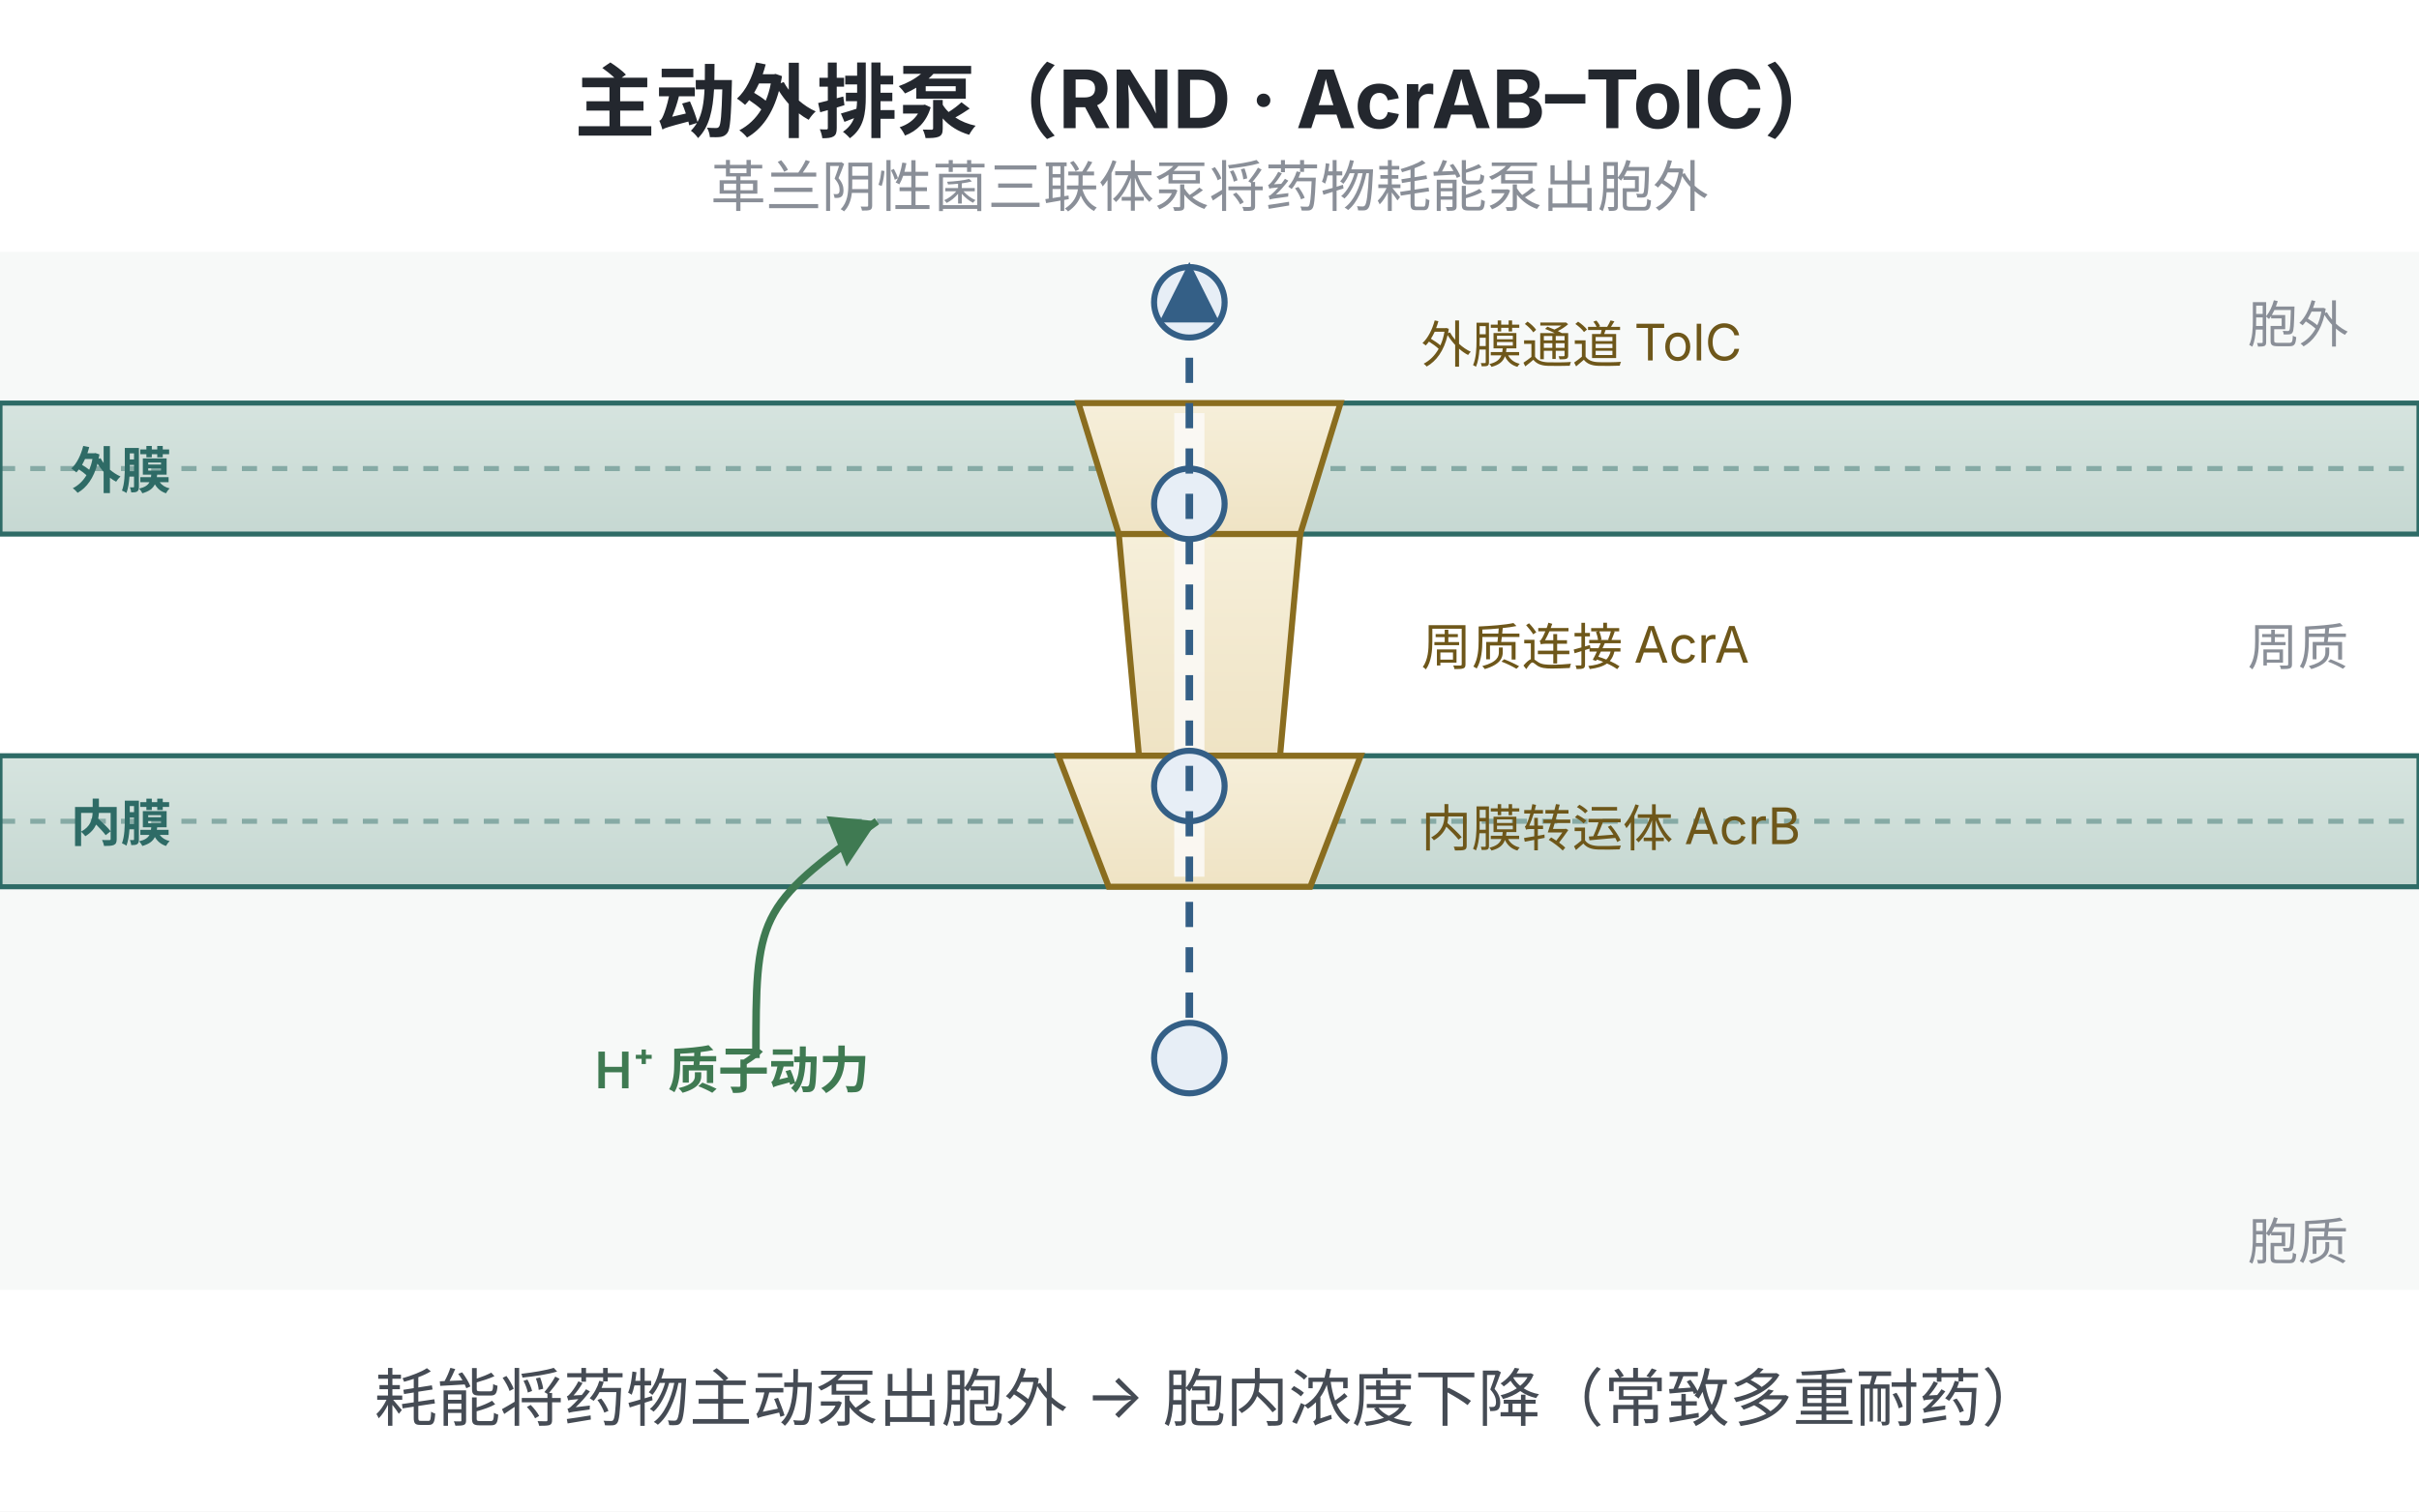
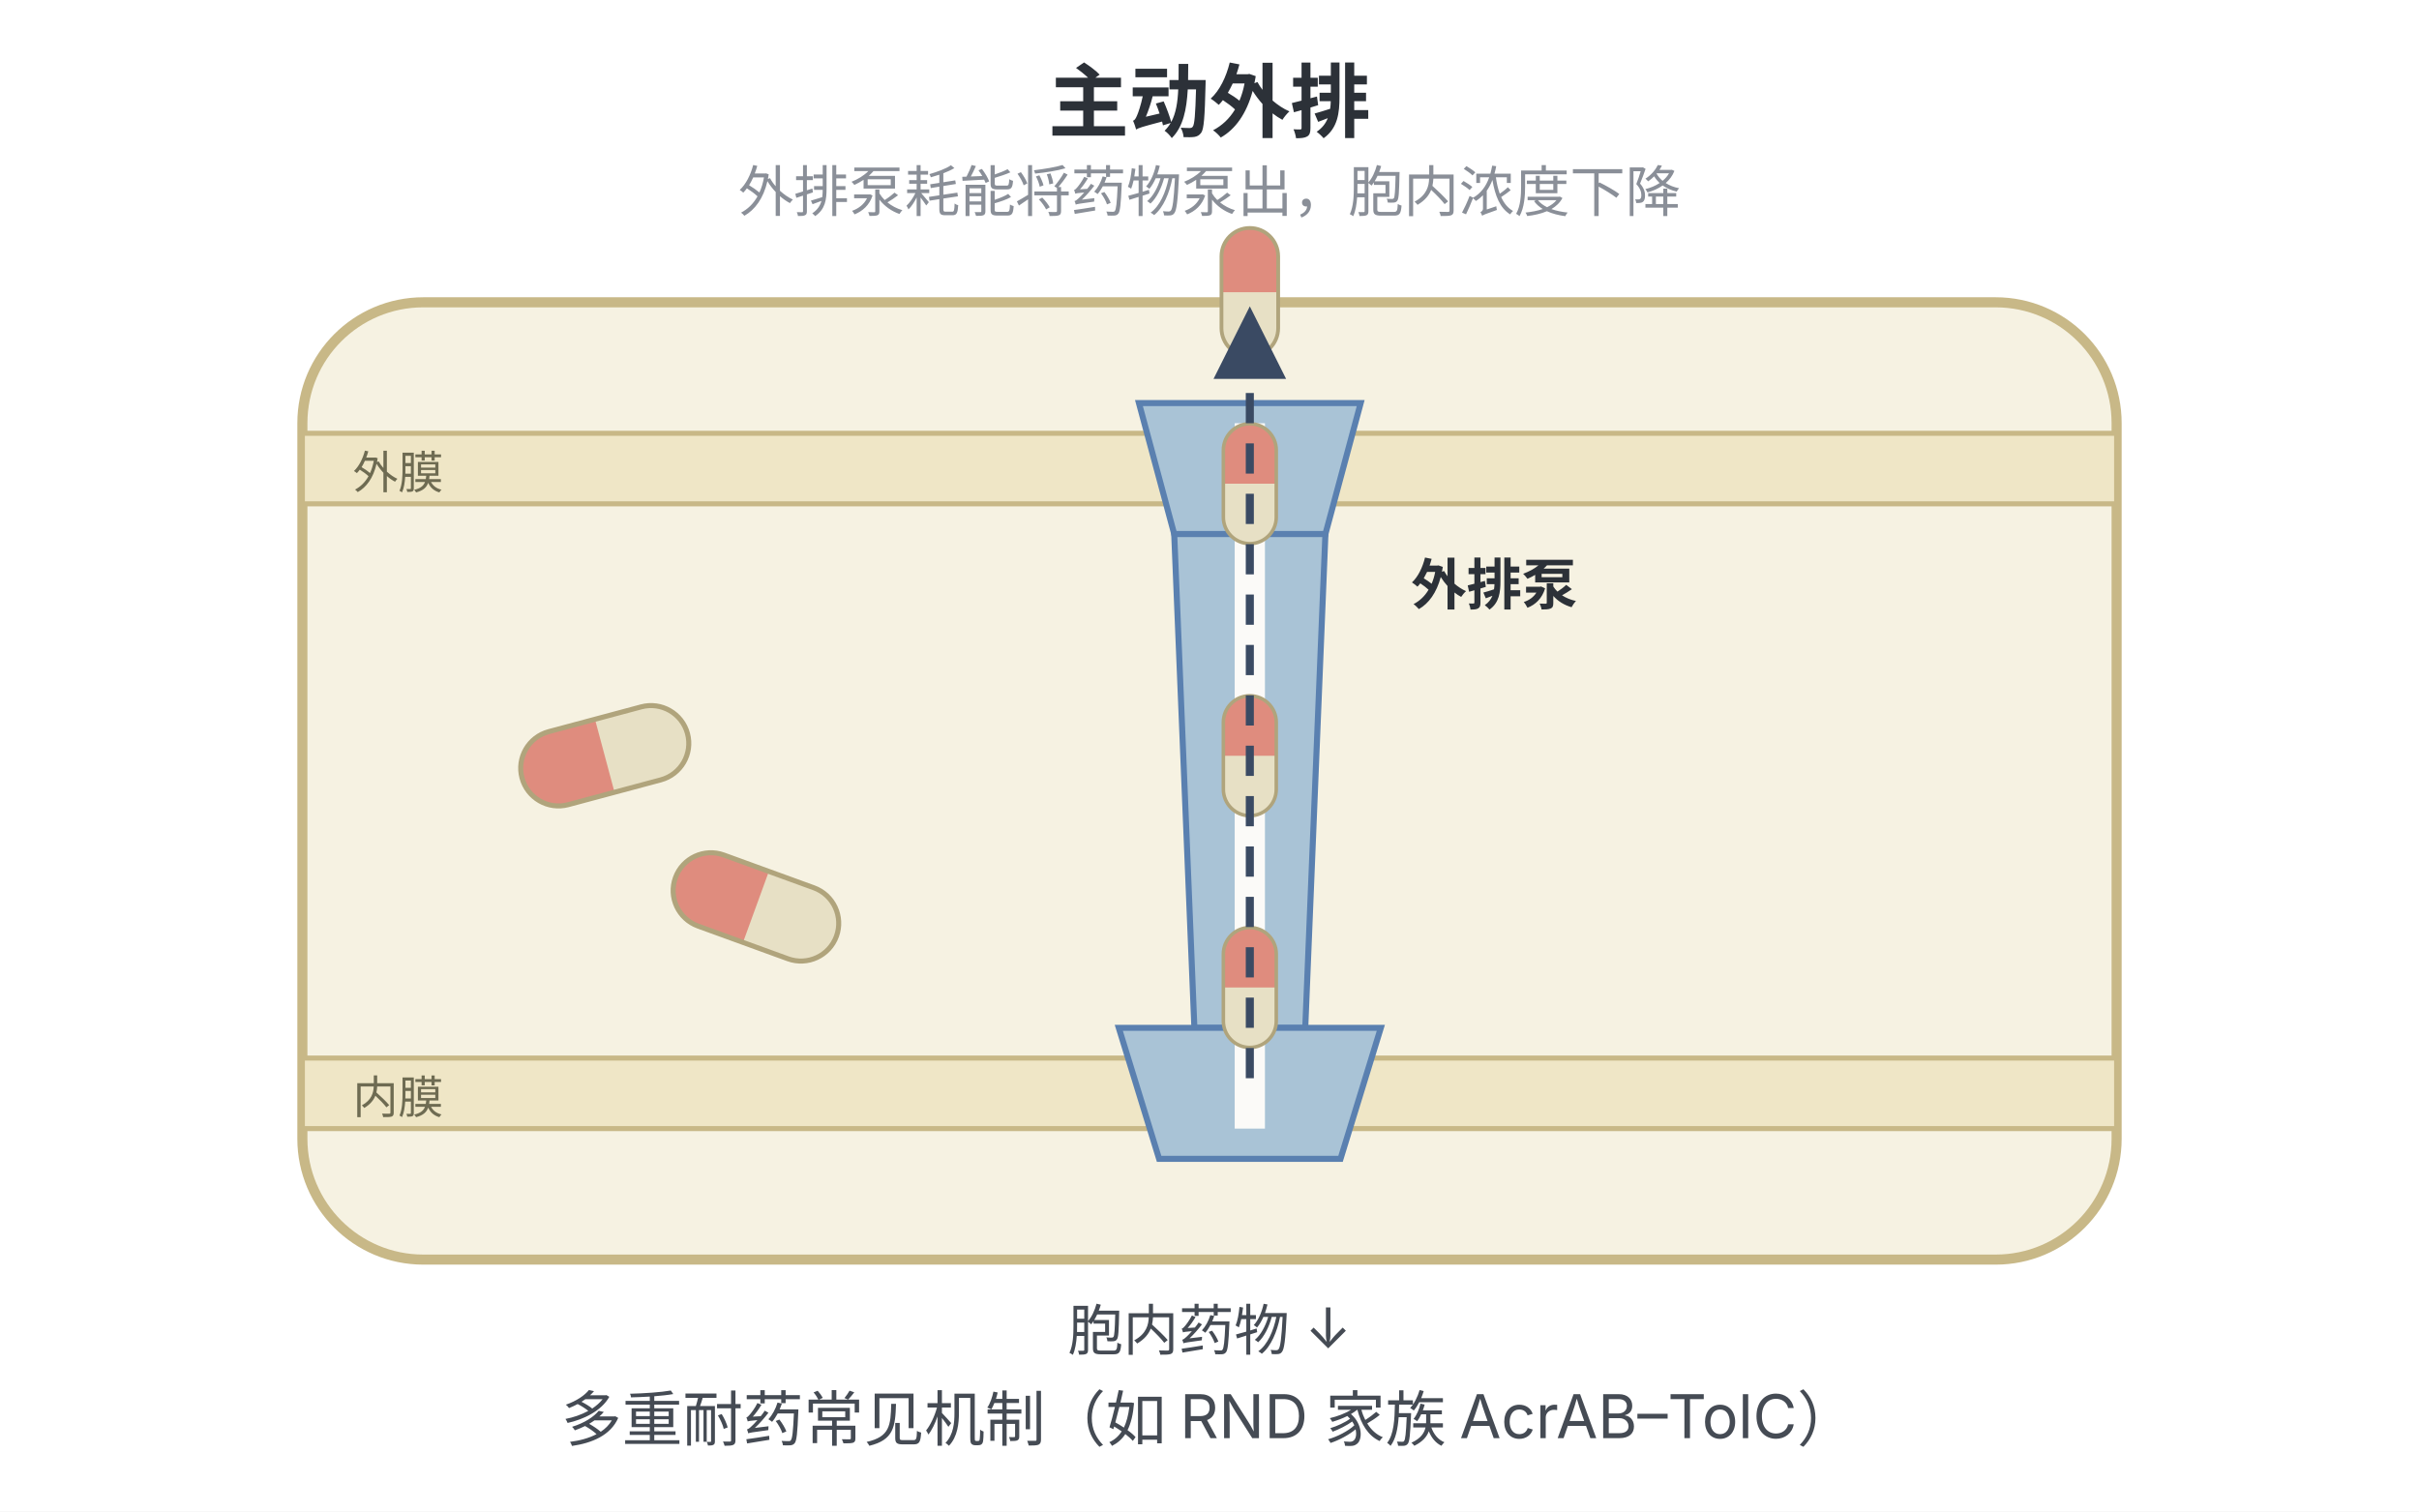
<svg xmlns="http://www.w3.org/2000/svg" viewBox="0 0 480 300" font-family="-apple-system,'PingFang SC','Microsoft YaHei',sans-serif">
  <defs>
-     <linearGradient id="efPump" x1="0" y1="0" x2="0" y2="1">
-       <stop offset="0" stop-color="#f6efda" />
-       <stop offset="1" stop-color="#efe3c4" />
-     </linearGradient>
-     <linearGradient id="efBilayer" x1="0" y1="0" x2="0" y2="1">
-       <stop offset="0" stop-color="#d6e4df" />
-       <stop offset="1" stop-color="#c6d8d2" />
-     </linearGradient>
+     <clipPath id="cap">
+       <rect x="-17" y="-7.5" width="34" height="15" rx="7.5" />
+     </clipPath>
+     <marker id="arr" markerWidth="9" markerHeight="9" refX="7" refY="4.5" orient="auto">
+       <path d="M0,0 L9,4.5 L0,9 z" fill="#3a4a63" />
+     </marker>
+     <marker id="arrG" markerWidth="9" markerHeight="9" refX="7" refY="4.5" orient="auto">
+       <path d="M0,0 L9,4.5 L0,9 z" fill="#3f7a52" />
+     </marker>
  </defs>
  <rect width="480" height="300" fill="#ffffff" />
-   <text x="240" y="26" text-anchor="middle" font-size="16" font-weight="700" fill="#23272e">主动外排泵（RND · AcrAB–TolC）</text>
-   <text x="240" y="41" text-anchor="middle" font-size="11" fill="#8a8f98">革兰阴性菌三联体泵将药物耗能泵出胞外</text>
-   <rect x="0" y="50" width="480" height="30" fill="#f7f9f8" />
-   <rect x="0" y="176" width="480" height="80" fill="#f7f9f8" />
-   <text x="466" y="68" text-anchor="end" font-size="10" fill="#8a8f98">胞外</text>
-   <text x="466" y="132" text-anchor="end" font-size="10" fill="#8a8f98">周质</text>
-   <text x="466" y="250" text-anchor="end" font-size="10" fill="#8a8f98">胞质</text>
-   <rect x="0" y="80" width="480" height="26" fill="url(#efBilayer)" stroke="#2e6b66" stroke-width="1" />
-   <line x1="0" y1="93" x2="480" y2="93" stroke="#2e6b66" stroke-dasharray="3 3" opacity="0.45" />
-   <text x="14" y="97" font-size="10" fill="#2e6b66" font-weight="600">外膜</text>
-   <rect x="0" y="150" width="480" height="26" fill="url(#efBilayer)" stroke="#2e6b66" stroke-width="1" />
-   <line x1="0" y1="163" x2="480" y2="163" stroke="#2e6b66" stroke-dasharray="3 3" opacity="0.45" />
-   <text x="14" y="167" font-size="10" fill="#2e6b66" font-weight="600">内膜</text>
-   <g fill="url(#efPump)" stroke="#8a6d1f" stroke-width="1.2">
-     <path d="M214,80 h52 l-8,26 h-36 z" />
-     <path d="M222,106 h36 l-4,44 h-28 z" />
-     <path d="M210,150 h60 l-10,26 h-40 z" />
+   <text x="240" y="26" font-size="16" fill="#2c3138" text-anchor="middle" font-weight="700">主动外排</text>
+   <text x="240" y="42" font-size="11" fill="#8a8f98" text-anchor="middle">外排泵耗能将药物泵出，胞内浓度下降</text>
+   <rect x="60" y="60" width="360" height="190" rx="24" fill="#f6f2e2" stroke="#c8b887" stroke-width="2" />
+   <rect x="60" y="86" width="360" height="14" fill="#efe6c6" stroke="#c8b887" />
+   <text x="70" y="97" font-size="9" fill="#6e6b52" text-anchor="start">外膜</text>
+   <rect x="60" y="210" width="360" height="14" fill="#efe6c6" stroke="#c8b887" />
+   <text x="70" y="221" font-size="9" fill="#6e6b52" text-anchor="start">内膜</text>
+   <g fill="#a9c3d6" stroke="#5a80b0" stroke-width="1.2">
+     <path d="M226,80 h44 l-7,26 h-30 z" />
+     <path d="M233,106 h30 l-4,98 h-22 z" />
+     <path d="M222,204 h52 l-8,26 h-36 z" />
  </g>
-   <path d="M236,82 v92" stroke="#fbfaf8" stroke-width="6" opacity="0.85" />
-   <text x="282" y="72" font-size="10" fill="#6e571a">外膜通道 TolC</text>
-   <text x="282" y="132" font-size="10" fill="#6e571a">周质连接 AcrA</text>
-   <text x="282" y="168" font-size="10" fill="#6e571a">内膜转运体 AcrB</text>
-   <g fill="#e7eef6" stroke="#345f86" stroke-width="1.2">
-     <circle cx="236" cy="210" r="7" />
-     <circle cx="236" cy="156" r="7" />
-     <circle cx="236" cy="100" r="7" />
-     <circle cx="236" cy="60" r="7" />
+   <path d="M248,84 v140" stroke="#fbfaf8" stroke-width="6" />
+   <text x="280" y="120" font-size="11" fill="#2c3138" text-anchor="start" font-weight="600">外排泵</text>
+   <g>
+     <g transform="translate(248,196) rotate(90) scale(0.7)">
+       <rect x="-17" y="-7.5" width="34" height="15" rx="7.5" fill="#e7e0c5" />
+       <rect x="-17" y="-7.5" width="17" height="15" fill="#df8c7e" clip-path="url(#cap)" />
+       <rect x="-17" y="-7.5" width="34" height="15" rx="7.5" fill="none" stroke="#b0a47c" stroke-width="1" />
+     </g>
+     <g transform="translate(248,150) rotate(90) scale(0.7)">
+       <rect x="-17" y="-7.5" width="34" height="15" rx="7.5" fill="#e7e0c5" />
+       <rect x="-17" y="-7.5" width="17" height="15" fill="#df8c7e" clip-path="url(#cap)" />
+       <rect x="-17" y="-7.5" width="34" height="15" rx="7.5" fill="none" stroke="#b0a47c" stroke-width="1" />
+     </g>
+     <g transform="translate(248,96) rotate(90) scale(0.7)">
+       <rect x="-17" y="-7.5" width="34" height="15" rx="7.5" fill="#e7e0c5" />
+       <rect x="-17" y="-7.5" width="17" height="15" fill="#df8c7e" clip-path="url(#cap)" />
+       <rect x="-17" y="-7.5" width="34" height="15" rx="7.5" fill="none" stroke="#b0a47c" stroke-width="1" />
+     </g>
+     <g transform="translate(248,58) rotate(90) scale(0.75)">
+       <rect x="-17" y="-7.5" width="34" height="15" rx="7.5" fill="#e7e0c5" />
+       <rect x="-17" y="-7.5" width="17" height="15" fill="#df8c7e" clip-path="url(#cap)" />
+       <rect x="-17" y="-7.5" width="34" height="15" rx="7.5" fill="none" stroke="#b0a47c" stroke-width="1" />
+     </g>
  </g>
-   <line x1="236" y1="202" x2="236" y2="70" stroke="#345f86" stroke-width="1.5" stroke-dasharray="5 4" />
-   <polygon points="236,52 230,64 242,64" fill="#345f86" />
-   <path d="M150,210 C150,182 150,180 174,163" fill="none" stroke="#3f7a52" stroke-width="1.5" />
-   <polygon points="174,163 164,162 168,172" fill="#3f7a52" />
-   <text x="118" y="216" font-size="10" fill="#3f7a52" font-weight="600">H⁺ 质子动力</text>
-   <text x="240" y="282" text-anchor="middle" font-size="12.5" fill="#454b54">耗能将药物主动泵出胞外 → 胞内浓度下降（常致多重耐药）</text>
+   <line x1="248" y1="214" x2="248" y2="64" stroke="#3a4a63" stroke-width="1.6" stroke-dasharray="6 4" marker-end="url(#arr)" />
+   <g transform="translate(150,180) rotate(20) scale(1)">
+     <rect x="-17" y="-7.5" width="34" height="15" rx="7.5" fill="#e7e0c5" />
+     <rect x="-17" y="-7.5" width="17" height="15" fill="#df8c7e" clip-path="url(#cap)" />
+     <rect x="-17" y="-7.5" width="34" height="15" rx="7.5" fill="none" stroke="#b0a47c" stroke-width="1" />
+   </g>
+   <g transform="translate(120,150) rotate(-15) scale(1)">
+     <rect x="-17" y="-7.5" width="34" height="15" rx="7.5" fill="#e7e0c5" />
+     <rect x="-17" y="-7.5" width="17" height="15" fill="#df8c7e" clip-path="url(#cap)" />
+     <rect x="-17" y="-7.5" width="34" height="15" rx="7.5" fill="none" stroke="#b0a47c" stroke-width="1" />
+   </g>
+   <text x="240" y="268" font-size="11" fill="#454b54" text-anchor="middle">胞内药物 ↓</text>
+   <text x="240" y="286" font-size="12" fill="#454b54" text-anchor="middle">多重耐药常见机制（如 RND 家族 AcrAB–TolC）</text>
</svg>
